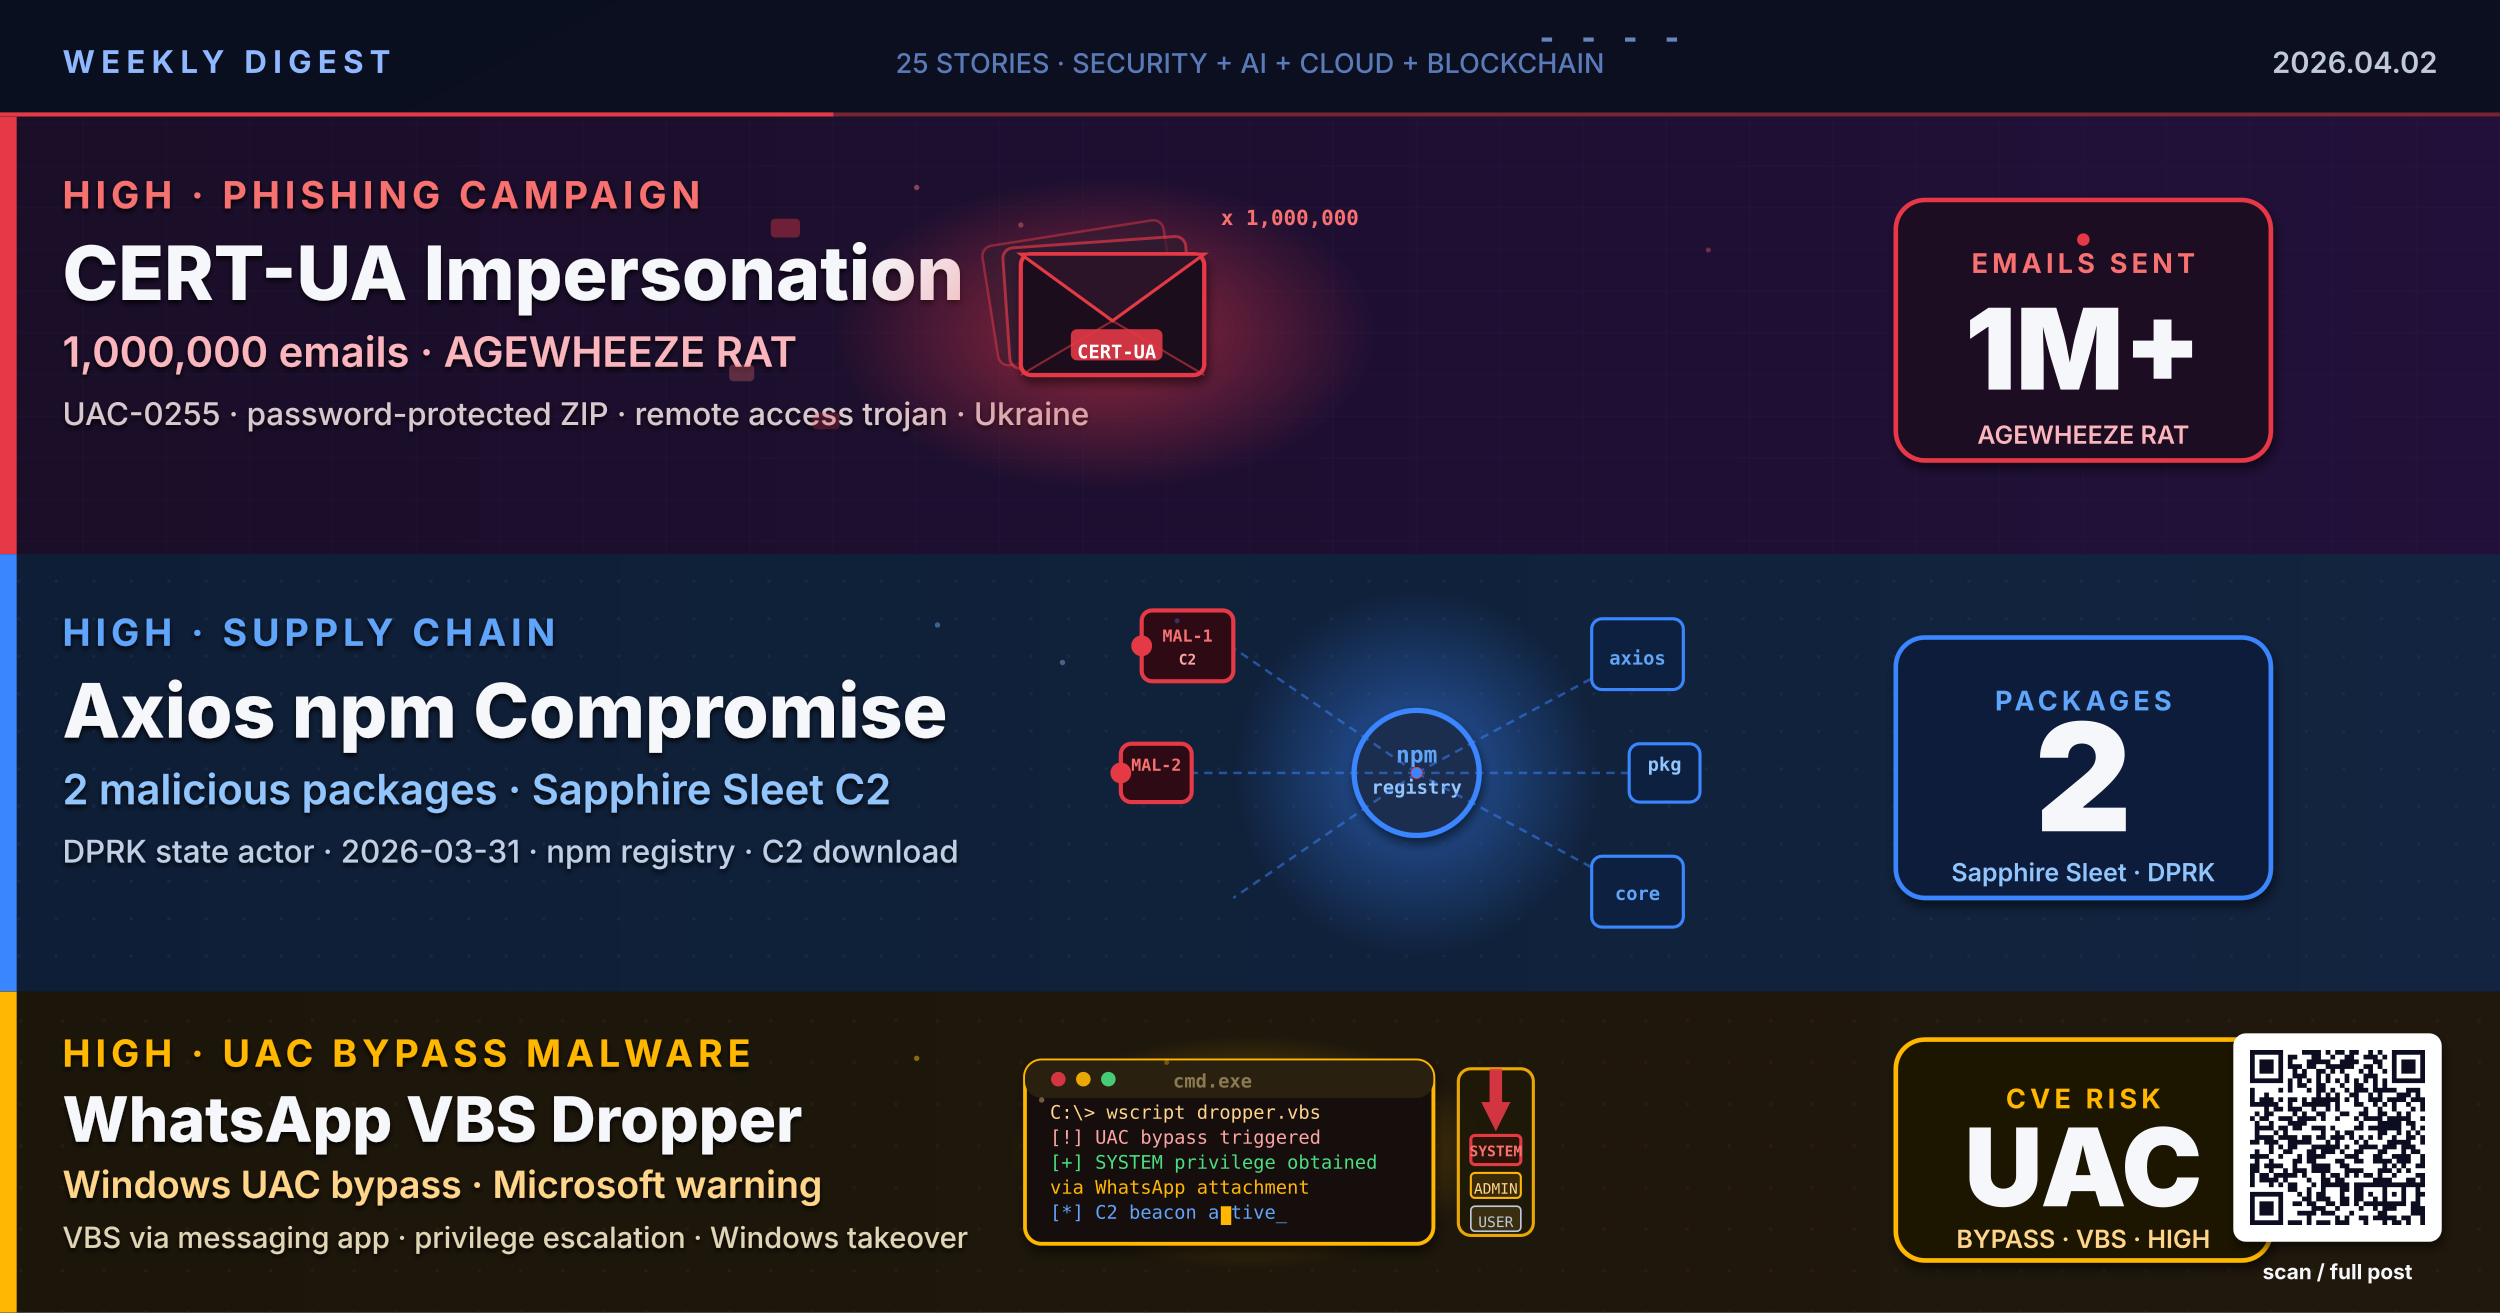
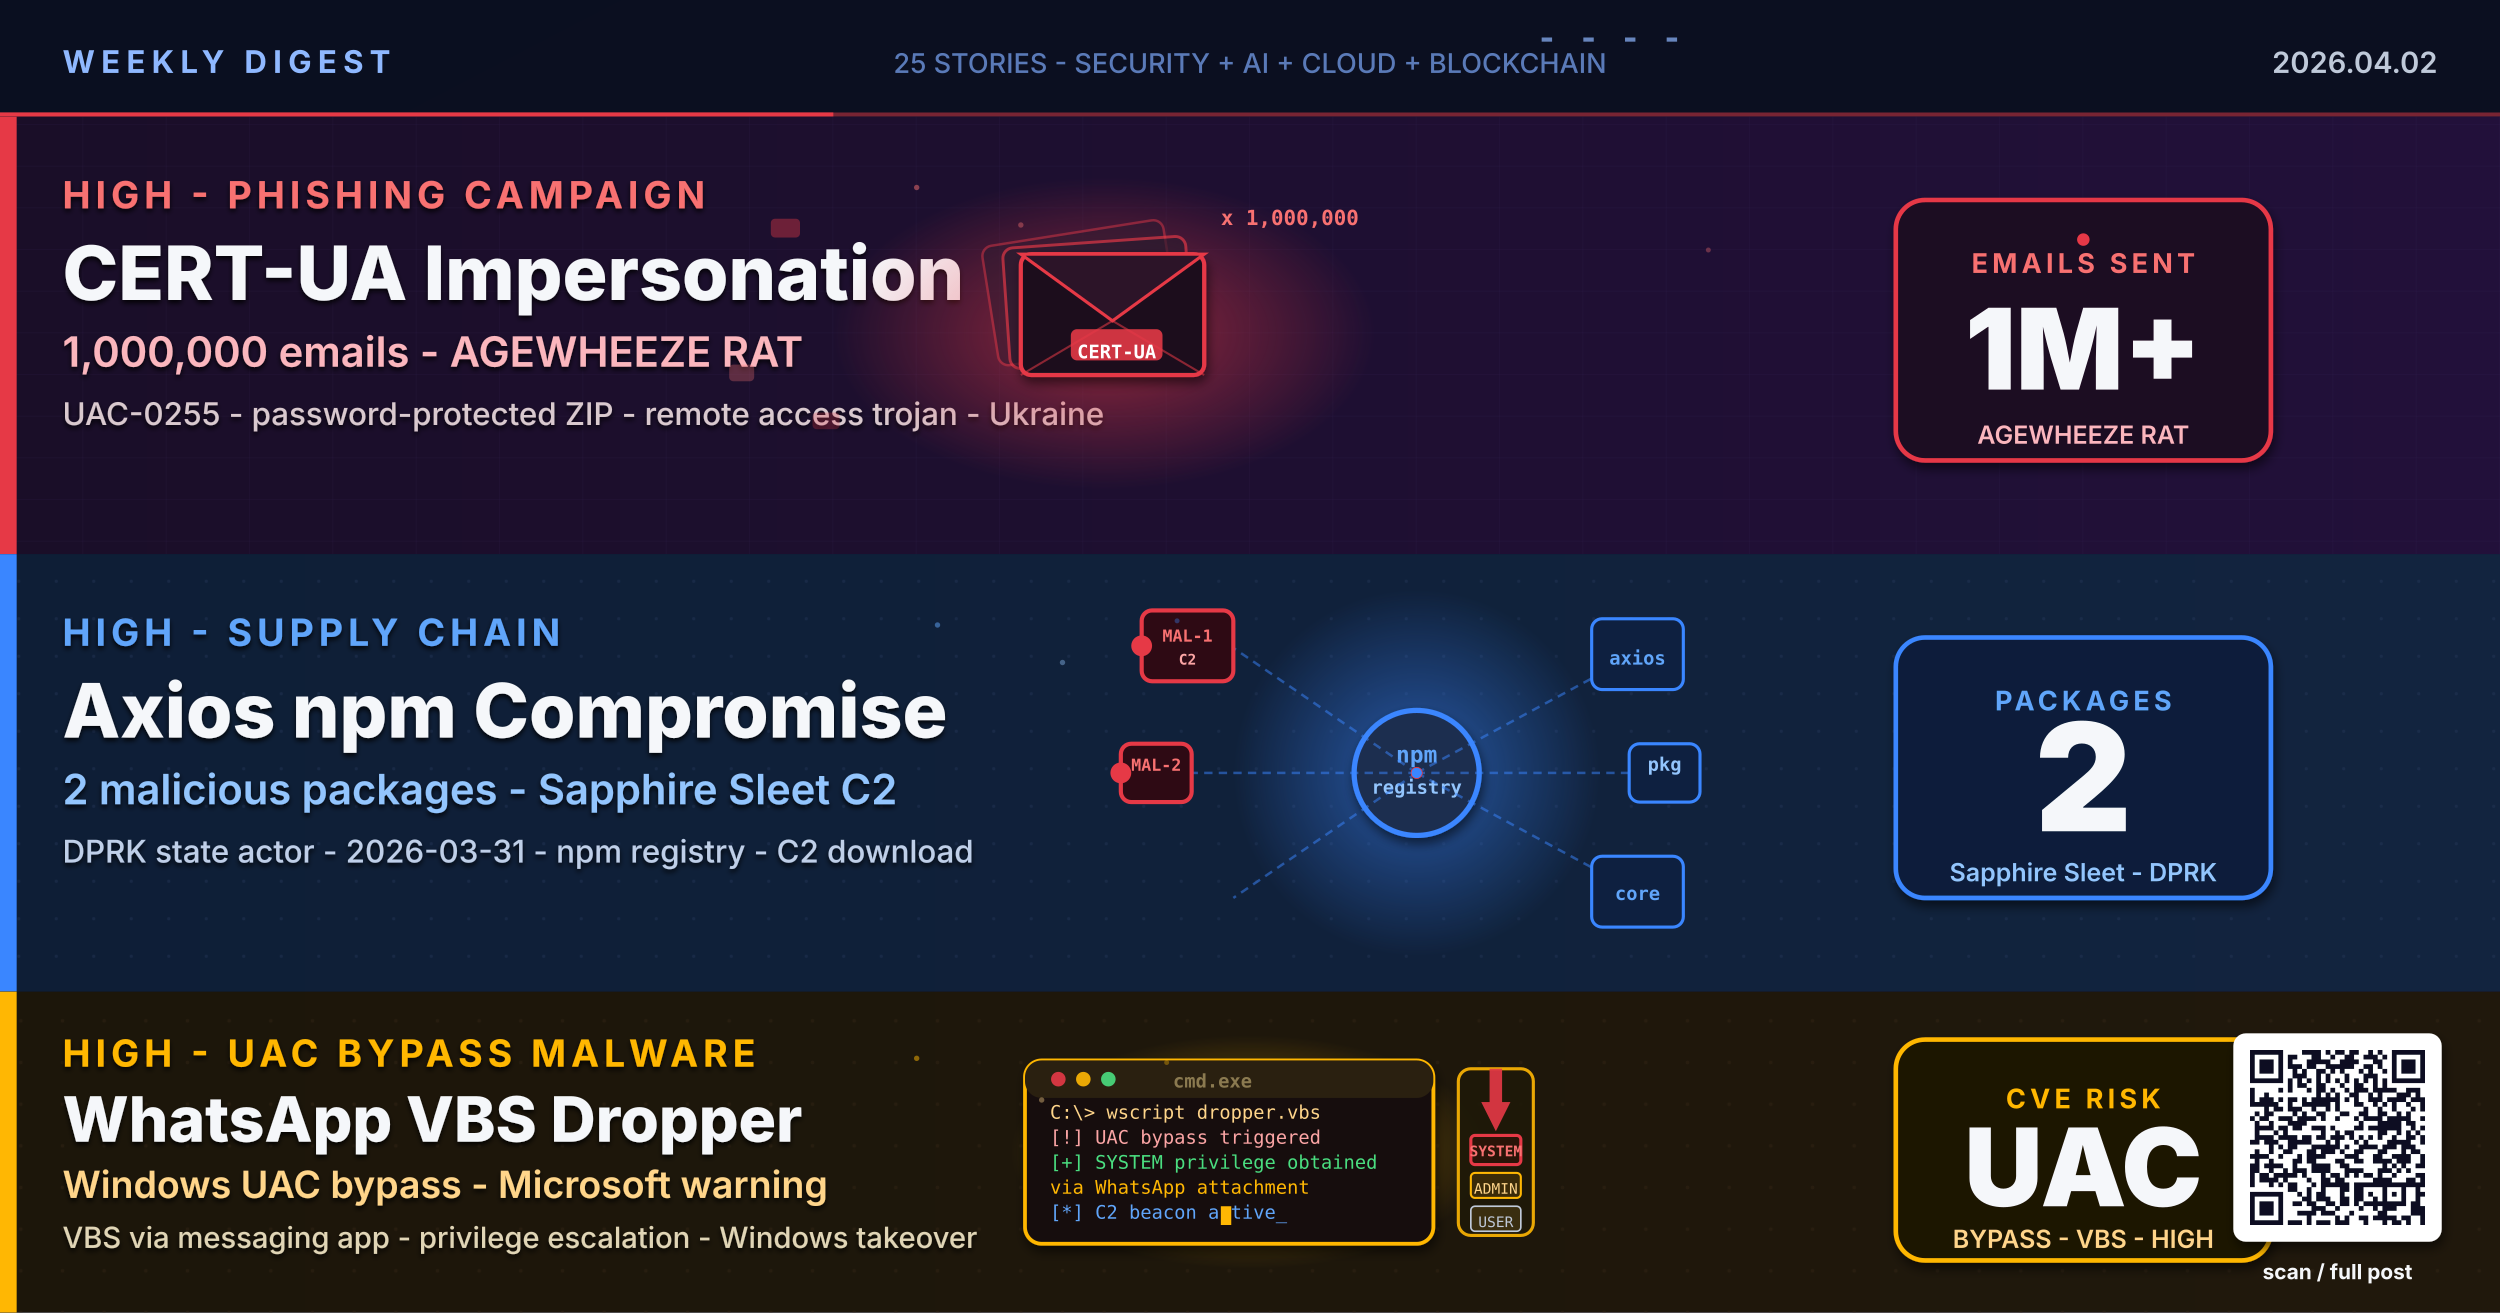
<svg xmlns="http://www.w3.org/2000/svg" viewBox="0 0 1200 630" width="1200" height="630" role="img" aria-label="Research-based weekly digest cover: CERT-UA impersonation campaign spreading 1 million AGEWHEEZE RAT emails via UAC-0255 threat actor, Axios npm supply chain compromise by North Korean Sapphire Sleet downloading from C2 servers, Microsoft warning on WhatsApp-delivered VBS malware bypassing Windows UAC for system takeover">
  <defs>
    <linearGradient id="bgSpread" x1="0%" y1="0%" x2="100%" y2="100%">
      <stop offset="0%" stop-color="#0A1226" />
      <stop offset="50%" stop-color="#0C1430" />
      <stop offset="100%" stop-color="#131038" />
    </linearGradient>
    <linearGradient id="bandA" x1="0%" y1="0%" x2="100%" y2="0%">
      <stop offset="0%" stop-color="#1A0E28" />
      <stop offset="100%" stop-color="#22103A" />
    </linearGradient>
    <linearGradient id="bandB" x1="0%" y1="0%" x2="100%" y2="0%">
      <stop offset="0%" stop-color="#0E1E36" />
      <stop offset="100%" stop-color="#12243F" />
    </linearGradient>
    <linearGradient id="bandC" x1="0%" y1="0%" x2="100%" y2="0%">
      <stop offset="0%" stop-color="#1C160A" />
      <stop offset="100%" stop-color="#20180C" />
    </linearGradient>
    <radialGradient id="phishGlow" cx="50%" cy="50%" r="50%">
      <stop offset="0%" stop-color="#E63946" stop-opacity="0.6" />
      <stop offset="100%" stop-color="#E63946" stop-opacity="0" />
    </radialGradient>
    <radialGradient id="supplyGlow" cx="50%" cy="50%" r="50%">
      <stop offset="0%" stop-color="#3A86FF" stop-opacity="0.55" />
      <stop offset="100%" stop-color="#3A86FF" stop-opacity="0" />
    </radialGradient>
    <radialGradient id="uacGlow" cx="50%" cy="50%" r="50%">
      <stop offset="0%" stop-color="#FFB703" stop-opacity="0.55" />
      <stop offset="100%" stop-color="#FFB703" stop-opacity="0" />
    </radialGradient>
    <filter id="softShadow" x="-10%" y="-10%" width="130%" height="130%">
      <feGaussianBlur in="SourceAlpha" stdDeviation="2.5" />
      <feOffset dx="1" dy="3" />
      <feComponentTransfer>
        <feFuncA type="linear" slope="0.55" />
      </feComponentTransfer>
      <feMerge>
        <feMergeNode />
        <feMergeNode in="SourceGraphic" />
      </feMerge>
    </filter>
    <filter id="textShadow" x="-5%" y="-5%" width="110%" height="110%">
      <feGaussianBlur in="SourceAlpha" stdDeviation="1.2" />
      <feOffset dx="0" dy="1.5" />
      <feComponentTransfer>
        <feFuncA type="linear" slope="0.85" />
      </feComponentTransfer>
      <feMerge>
        <feMergeNode />
        <feMergeNode in="SourceGraphic" />
      </feMerge>
    </filter>
    <pattern id="scanLines" x="0" y="0" width="40" height="20" patternUnits="userSpaceOnUse">
      <path d="M0 20 L40 20" stroke="#3A2A5E" stroke-width="0.4" opacity="0.45" />
      <path d="M40 0 L40 20" stroke="#3A2A5E" stroke-width="0.4" opacity="0.45" />
    </pattern>
    <pattern id="dotGrid" x="0" y="0" width="18" height="18" patternUnits="userSpaceOnUse">
      <circle cx="9" cy="9" r="0.8" fill="#2A3A5E" opacity="0.5" />
    </pattern>
    <pattern id="hexDot" x="0" y="0" width="20" height="20" patternUnits="userSpaceOnUse">
      <circle cx="10" cy="10" r="0.9" fill="#3A2A1A" opacity="0.55" />
    </pattern>
  </defs>
  <rect width="1200" height="630" fill="url(#bgSpread)" />
  <rect x="0" y="0" width="1200" height="56" fill="#0A0F20" opacity="0.95" />
  <text x="30" y="35" font-family="Inter, Helvetica, Arial, sans-serif" font-size="15" font-weight="700" letter-spacing="3" fill="#8FB8FF">WEEKLY DIGEST</text>
  <text x="1170" y="35" text-anchor="end" font-family="Inter, Helvetica, Arial, sans-serif" font-size="14" font-weight="600" fill="#BFC9D9">2026.04.02</text>
-   <text x="600" y="35" text-anchor="middle" font-family="Inter, Helvetica, Arial, sans-serif" font-size="13" font-weight="500" fill="#5A7AB8">25 STORIES · SECURITY + AI + CLOUD + BLOCKCHAIN</text>
+   <text x="600" y="35" text-anchor="middle" font-family="Inter, Helvetica, Arial, sans-serif" font-size="13" font-weight="500" fill="#5A7AB8">25 STORIES - SECURITY + AI + CLOUD + BLOCKCHAIN</text>
  <rect x="0" y="54" width="1200" height="2" fill="#E63946" opacity="0.5" />
  <rect x="0" y="54" width="400" height="2" fill="#E63946">
    <animate attributeName="opacity" values="0.4;1;0.4" dur="4s" repeatCount="indefinite" />
  </rect>
  <g fill="#8FB8FF" opacity="0.7">
    <rect x="740" y="18" width="5" height="2">
      <animate attributeName="opacity" values="0.2;1;0.2" dur="1.5s" repeatCount="indefinite" />
    </rect>
    <rect x="760" y="18" width="5" height="2">
      <animate attributeName="opacity" values="0.2;1;0.2" dur="1.3s" begin="0.3s" repeatCount="indefinite" />
    </rect>
    <rect x="780" y="18" width="5" height="2">
      <animate attributeName="opacity" values="0.2;1;0.2" dur="1.7s" begin="0.6s" repeatCount="indefinite" />
    </rect>
    <rect x="800" y="18" width="5" height="2">
      <animate attributeName="opacity" values="0.2;1;0.2" dur="1.4s" begin="0.9s" repeatCount="indefinite" />
    </rect>
  </g>
  <rect x="0" y="56" width="1200" height="210" fill="url(#bandA)" />
  <rect x="0" y="56" width="1200" height="210" fill="url(#scanLines)" opacity="0.6" />
  <rect x="0" y="56" width="8" height="210" fill="#E63946" />
  <g filter="url(#textShadow)">
-     <text x="30" y="100" font-family="Inter, Helvetica, Arial, sans-serif" font-size="18" font-weight="700" letter-spacing="2.4" fill="#F87171">HIGH · PHISHING CAMPAIGN</text>
+     <text x="30" y="100" font-family="Inter, Helvetica, Arial, sans-serif" font-size="18" font-weight="700" letter-spacing="2.4" fill="#F87171">HIGH - PHISHING CAMPAIGN</text>
    <text x="30" y="144" font-family="Inter, Helvetica, Arial, sans-serif" font-size="36" font-weight="800" fill="#F5F7FA">CERT-UA Impersonation</text>
-     <text x="30" y="176" font-family="Inter, Helvetica, Arial, sans-serif" font-size="20" font-weight="600" fill="#FBB6BD">1,000,000 emails · AGEWHEEZE RAT</text>
-     <text x="30" y="204" font-family="Inter, Helvetica, Arial, sans-serif" font-size="15" font-weight="500" fill="#D9C9CE">UAC-0255 · password-protected ZIP · remote access trojan · Ukraine</text>
+     <text x="30" y="176" font-family="Inter, Helvetica, Arial, sans-serif" font-size="20" font-weight="600" fill="#FBB6BD">1,000,000 emails - AGEWHEEZE RAT</text>
+     <text x="30" y="204" font-family="Inter, Helvetica, Arial, sans-serif" font-size="15" font-weight="500" fill="#D9C9CE">UAC-0255 - password-protected ZIP - remote access trojan - Ukraine</text>
  </g>
  <g transform="translate(530,160)">
    <ellipse cx="0" cy="0" rx="130" ry="75" fill="url(#phishGlow)">
      <animate attributeName="rx" values="110;150;110" dur="5s" repeatCount="indefinite" />
      <animate attributeName="opacity" values="0.55;1;0.55" dur="5s" repeatCount="indefinite" />
    </ellipse>
    <rect x="-52" y="-50" width="88" height="58" rx="5" fill="#2A1A2E" stroke="#E63946" stroke-width="1.2" opacity="0.45" transform="rotate(-9)" />
    <rect x="-46" y="-44" width="88" height="58" rx="5" fill="#2A1A2E" stroke="#E63946" stroke-width="1.4" opacity="0.65" transform="rotate(-4)" />
    <rect x="-40" y="-38" width="88" height="58" rx="5" fill="#1C0F1E" stroke="#E63946" stroke-width="2" filter="url(#softShadow)" />
    <path d="M-40,-38 L4,-6 L48,-38 Z" fill="#2C1428" stroke="#E63946" stroke-width="1.5" />
    <path d="M-40,20 L4,-6 L48,20" stroke="#E63946" stroke-width="1" fill="none" opacity="0.55" />
    <rect x="-16" y="-2" width="44" height="15" rx="3" fill="#E63946" opacity="0.88" />
    <text x="6" y="12" text-anchor="middle" font-family="Monaco, monospace" font-size="9" font-weight="800" fill="#FFF">CERT-UA</text>
    <text x="56" y="-52" font-family="Monaco, monospace" font-size="10" font-weight="800" fill="#F87171">x 1,000,000</text>
    <rect x="-160" y="-55" width="14" height="9" rx="2" fill="#E63946" opacity="0.4" />
    <rect x="-180" y="15" width="12" height="8" rx="2" fill="#F87171" opacity="0.3" />
    <rect x="-140" y="38" width="13" height="8" rx="2" fill="#E63946" opacity="0.25" />
  </g>
  <circle cx="440" cy="90" r="1.3" fill="#F87171" opacity="0.5" />
  <circle cx="490" cy="108" r="1.3" fill="#F87171" opacity="0.4" />
  <circle cx="820" cy="120" r="1.2" fill="#F87171" opacity="0.35" />
  <g transform="translate(990,161)" filter="url(#softShadow)">
    <rect x="-80" y="-65" width="180" height="125" rx="14" fill="#1E0A20" stroke="#E63946" stroke-width="2.2" />
    <text x="10" y="-30" text-anchor="middle" font-family="Inter, Helvetica, Arial, sans-serif" font-size="13" font-weight="700" letter-spacing="2" fill="#F87171">EMAILS SENT</text>
    <text x="10" y="26" text-anchor="middle" font-family="Inter, Helvetica, Arial, sans-serif" font-size="54" font-weight="900" fill="#F5F7FA">1M+</text>
    <text x="10" y="52" text-anchor="middle" font-family="Inter, Helvetica, Arial, sans-serif" font-size="12" font-weight="600" fill="#FBB6BD">AGEWHEEZE RAT</text>
    <circle cx="10" cy="-46" r="3" fill="#E63946">
      <animate attributeName="opacity" values="0.2;1;0.2" dur="1.8s" repeatCount="indefinite" />
    </circle>
  </g>
  <rect x="0" y="266" width="1200" height="210" fill="url(#bandB)" />
  <rect x="0" y="266" width="1200" height="210" fill="url(#dotGrid)" opacity="0.7" />
  <rect x="0" y="266" width="8" height="210" fill="#3A86FF" />
  <g filter="url(#textShadow)">
-     <text x="30" y="310" font-family="Inter, Helvetica, Arial, sans-serif" font-size="18" font-weight="700" letter-spacing="2.4" fill="#60A5FA">HIGH · SUPPLY CHAIN</text>
+     <text x="30" y="310" font-family="Inter, Helvetica, Arial, sans-serif" font-size="18" font-weight="700" letter-spacing="2.4" fill="#60A5FA">HIGH - SUPPLY CHAIN</text>
    <text x="30" y="354" font-family="Inter, Helvetica, Arial, sans-serif" font-size="36" font-weight="800" fill="#F5F7FA">Axios npm Compromise</text>
-     <text x="30" y="386" font-family="Inter, Helvetica, Arial, sans-serif" font-size="20" font-weight="600" fill="#93C5FD">2 malicious packages · Sapphire Sleet C2</text>
-     <text x="30" y="414" font-family="Inter, Helvetica, Arial, sans-serif" font-size="15" font-weight="500" fill="#BFCFE8">DPRK state actor · 2026-03-31 · npm registry · C2 download</text>
+     <text x="30" y="386" font-family="Inter, Helvetica, Arial, sans-serif" font-size="20" font-weight="600" fill="#93C5FD">2 malicious packages - Sapphire Sleet C2</text>
+     <text x="30" y="414" font-family="Inter, Helvetica, Arial, sans-serif" font-size="15" font-weight="500" fill="#BFCFE8">DPRK state actor - 2026-03-31 - npm registry - C2 download</text>
  </g>
  <g transform="translate(680,371)">
    <circle cx="0" cy="0" r="88" fill="url(#supplyGlow)">
      <animate attributeName="r" values="68;100;68" dur="4.8s" repeatCount="indefinite" />
      <animate attributeName="opacity" values="0.4;0.75;0.4" dur="4.8s" repeatCount="indefinite" />
    </circle>
    <circle cx="0" cy="0" r="30" fill="#1E2E50" stroke="#3A86FF" stroke-width="2.5" filter="url(#softShadow)" />
    <text x="0" y="-5" text-anchor="middle" font-family="Monaco, monospace" font-size="11" font-weight="800" fill="#60A5FA">npm</text>
    <text x="0" y="10" text-anchor="middle" font-family="Monaco, monospace" font-size="9" font-weight="700" fill="#93C5FD">registry</text>
    <g stroke="#3A86FF" stroke-width="1.2" stroke-opacity="0.5" stroke-dasharray="4 3" fill="none">
      <line x1="0" y1="0" x2="100" y2="-54" />
      <line x1="0" y1="0" x2="118" y2="0" />
      <line x1="0" y1="0" x2="100" y2="54" />
      <line x1="0" y1="0" x2="-88" y2="-60" />
      <line x1="0" y1="0" x2="-108" y2="0" />
      <line x1="0" y1="0" x2="-88" y2="60" />
    </g>
    <rect x="84" y="-74" width="44" height="34" rx="5" fill="#0E2040" stroke="#3A86FF" stroke-width="1.5" />
    <text x="106" y="-52" text-anchor="middle" font-family="Monaco, monospace" font-size="9" font-weight="800" fill="#60A5FA">axios</text>
    <rect x="102" y="-14" width="34" height="28" rx="5" fill="#0E2040" stroke="#3A86FF" stroke-width="1.5" />
    <text x="119" y="-1" text-anchor="middle" font-family="Monaco, monospace" font-size="9" font-weight="700" fill="#93C5FD">pkg</text>
    <rect x="84" y="40" width="44" height="34" rx="5" fill="#0E2040" stroke="#3A86FF" stroke-width="1.5" />
    <text x="106" y="61" text-anchor="middle" font-family="Monaco, monospace" font-size="9" font-weight="800" fill="#60A5FA">core</text>
    <rect x="-132" y="-78" width="44" height="34" rx="5" fill="#2E0A14" stroke="#E63946" stroke-width="2" />
    <text x="-110" y="-63" text-anchor="middle" font-family="Monaco, monospace" font-size="8" font-weight="800" fill="#F87171">MAL-1</text>
    <text x="-110" y="-52" text-anchor="middle" font-family="Monaco, monospace" font-size="7" font-weight="700" fill="#FCA5A5">C2</text>
    <circle cx="-132" cy="-61" r="5" fill="#E63946">
      <animate attributeName="opacity" values="0.3;1;0.3" dur="1.5s" repeatCount="indefinite" />
    </circle>
    <rect x="-142" y="-14" width="34" height="28" rx="5" fill="#2E0A14" stroke="#E63946" stroke-width="2" />
    <text x="-125" y="-1" text-anchor="middle" font-family="Monaco, monospace" font-size="8" font-weight="800" fill="#F87171">MAL-2</text>
    <circle cx="-142" cy="0" r="5" fill="#E63946">
      <animate attributeName="opacity" values="0.3;1;0.3" dur="1.9s" repeatCount="indefinite" />
    </circle>
    <circle r="2.8" fill="#E63946">
      <animateMotion path="M0,0 L-88,-60" dur="2.1s" repeatCount="indefinite" />
    </circle>
    <circle r="2.8" fill="#E63946">
      <animateMotion path="M0,0 L-108,0" dur="1.8s" begin="0.5s" repeatCount="indefinite" />
    </circle>
    <circle r="2.4" fill="#3A86FF">
      <animateMotion path="M0,0 L100,-54" dur="2.4s" repeatCount="indefinite" />
    </circle>
    <circle r="2.4" fill="#3A86FF">
      <animateMotion path="M0,0 L118,0" dur="2.0s" begin="0.8s" repeatCount="indefinite" />
    </circle>
  </g>
  <circle cx="450" cy="300" r="1.3" fill="#60A5FA" opacity="0.5" />
  <circle cx="510" cy="318" r="1.3" fill="#93C5FD" opacity="0.4" />
  <circle cx="565" cy="298" r="1.2" fill="#3A86FF" opacity="0.35" />
  <g transform="translate(990,371)" filter="url(#softShadow)">
    <rect x="-80" y="-65" width="180" height="125" rx="14" fill="#0A1E3A" stroke="#3A86FF" stroke-width="2.2" />
    <text x="10" y="-30" text-anchor="middle" font-family="Inter, Helvetica, Arial, sans-serif" font-size="13" font-weight="700" letter-spacing="2" fill="#60A5FA">PACKAGES</text>
    <text x="10" y="28" text-anchor="middle" font-family="Inter, Helvetica, Arial, sans-serif" font-size="72" font-weight="900" fill="#F5F7FA">2</text>
-     <text x="10" y="52" text-anchor="middle" font-family="Inter, Helvetica, Arial, sans-serif" font-size="12" font-weight="600" fill="#93C5FD">Sapphire Sleet · DPRK</text>
+     <text x="10" y="52" text-anchor="middle" font-family="Inter, Helvetica, Arial, sans-serif" font-size="12" font-weight="600" fill="#93C5FD">Sapphire Sleet - DPRK</text>
  </g>
  <rect x="0" y="476" width="1200" height="154" fill="url(#bandC)" />
  <rect x="0" y="476" width="1200" height="154" fill="url(#hexDot)" opacity="0.6" />
  <rect x="0" y="476" width="8" height="154" fill="#FFB703" />
  <g filter="url(#textShadow)">
-     <text x="30" y="512" font-family="Inter, Helvetica, Arial, sans-serif" font-size="18" font-weight="700" letter-spacing="2.4" fill="#FFB703">HIGH · UAC BYPASS MALWARE</text>
+     <text x="30" y="512" font-family="Inter, Helvetica, Arial, sans-serif" font-size="18" font-weight="700" letter-spacing="2.4" fill="#FFB703">HIGH - UAC BYPASS MALWARE</text>
    <text x="30" y="548" font-family="Inter, Helvetica, Arial, sans-serif" font-size="30" font-weight="800" fill="#F5F7FA">WhatsApp VBS Dropper</text>
-     <text x="30" y="575" font-family="Inter, Helvetica, Arial, sans-serif" font-size="18" font-weight="600" fill="#FFD58A">Windows UAC bypass · Microsoft warning</text>
-     <text x="30" y="599" font-family="Inter, Helvetica, Arial, sans-serif" font-size="14" font-weight="500" fill="#E0D5B6">VBS via messaging app · privilege escalation · Windows takeover</text>
+     <text x="30" y="575" font-family="Inter, Helvetica, Arial, sans-serif" font-size="18" font-weight="600" fill="#FFD58A">Windows UAC bypass - Microsoft warning</text>
+     <text x="30" y="599" font-family="Inter, Helvetica, Arial, sans-serif" font-size="14" font-weight="500" fill="#E0D5B6">VBS via messaging app - privilege escalation - Windows takeover</text>
  </g>
  <g transform="translate(600,553)">
    <ellipse cx="0" cy="0" rx="115" ry="56" fill="url(#uacGlow)">
      <animate attributeName="rx" values="95;135;95" dur="6s" repeatCount="indefinite" />
      <animate attributeName="opacity" values="0.4;0.75;0.4" dur="6s" repeatCount="indefinite" />
    </ellipse>
    <rect x="-108" y="-44" width="196" height="88" rx="8" fill="#12100A" stroke="#FFB703" stroke-width="1.8" filter="url(#softShadow)" />
    <rect x="-108" y="-44" width="196" height="18" rx="8" fill="#2A2010" />
    <circle cx="-92" cy="-35" r="3.5" fill="#E63946" opacity="0.9" />
    <circle cx="-80" cy="-35" r="3.5" fill="#FFB703" opacity="0.9" />
    <circle cx="-68" cy="-35" r="3.5" fill="#4ADE80" opacity="0.9" />
    <text x="-18" y="-31" text-anchor="middle" font-family="Monaco, monospace" font-size="9" font-weight="700" fill="#8B7A50">cmd.exe</text>
    <text x="-96" y="-16" font-family="Monaco, monospace" font-size="9" fill="#FFD58A">C:\&gt; wscript dropper.vbs</text>
    <text x="-96" y="-4" font-family="Monaco, monospace" font-size="9" fill="#FCA5A5">[!] UAC bypass triggered</text>
    <text x="-96" y="8" font-family="Monaco, monospace" font-size="9" fill="#4ADE80">[+] SYSTEM privilege obtained</text>
    <text x="-96" y="20" font-family="Monaco, monospace" font-size="9" fill="#FFB703">    via WhatsApp attachment</text>
    <text x="-96" y="32" font-family="Monaco, monospace" font-size="9" fill="#60A5FA">[*] C2 beacon active_</text>
    <rect x="-14" y="26" width="5" height="9" fill="#FFB703">
      <animate attributeName="opacity" values="0;1;0" dur="1.0s" repeatCount="indefinite" />
    </rect>
    <g transform="translate(118,0)">
      <rect x="-18" y="-40" width="36" height="80" rx="6" fill="#1E1808" stroke="#FFB703" stroke-width="1.5" opacity="0.9" />
      <rect x="-12" y="26" width="24" height="12" rx="2" fill="#3A2E10" stroke="#BFC9D9" stroke-width="0.8" />
      <text x="0" y="36" text-anchor="middle" font-family="Monaco, monospace" font-size="7" fill="#BFC9D9">USER</text>
      <rect x="-12" y="10" width="24" height="12" rx="2" fill="#3A2A08" stroke="#FFB703" stroke-width="1" />
      <text x="0" y="20" text-anchor="middle" font-family="Monaco, monospace" font-size="7" fill="#FFD58A">ADMIN</text>
      <rect x="-12" y="-8" width="24" height="14" rx="2" fill="#2A1408" stroke="#E63946" stroke-width="1.5" />
      <text x="0" y="2" text-anchor="middle" font-family="Monaco, monospace" font-size="7" font-weight="800" fill="#F87171">SYSTEM</text>
      <path d="M0,-10 L-7,-24 L-3,-24 L-3,-40 L3,-40 L3,-24 L7,-24 Z" fill="#E63946" opacity="0.9">
        <animate attributeName="opacity" values="0.4;1;0.4" dur="1.6s" repeatCount="indefinite" />
      </path>
    </g>
  </g>
  <circle cx="440" cy="508" r="1.3" fill="#FFB703" opacity="0.5" />
  <circle cx="500" cy="528" r="1.3" fill="#FFD58A" opacity="0.4" />
  <circle cx="560" cy="510" r="1.2" fill="#FFB703" opacity="0.35" />
  <g transform="translate(990,553)" filter="url(#softShadow)">
    <rect x="-80" y="-54" width="180" height="106" rx="14" fill="#1E1505" stroke="#FFB703" stroke-width="2.2" />
    <text x="10" y="-21" text-anchor="middle" font-family="Inter, Helvetica, Arial, sans-serif" font-size="13" font-weight="700" letter-spacing="2" fill="#FFB703">CVE RISK</text>
    <text x="10" y="26" text-anchor="middle" font-family="Inter, Helvetica, Arial, sans-serif" font-size="52" font-weight="900" fill="#F5F7FA">UAC</text>
-     <text x="10" y="46" text-anchor="middle" font-family="Inter, Helvetica, Arial, sans-serif" font-size="12" font-weight="600" fill="#FFD58A">BYPASS · VBS · HIGH</text>
+     <text x="10" y="46" text-anchor="middle" font-family="Inter, Helvetica, Arial, sans-serif" font-size="12" font-weight="600" fill="#FFD58A">BYPASS - VBS - HIGH</text>
  </g>
  <g transform="translate(1080,504)" filter="url(#softShadow)">
    <rect x="-8" y="-8" width="100" height="100" rx="6" fill="#FFFFFF" />
    <g transform="scale(2.27027)" fill="#0A1020">
      <path d="M0 0h7v1h-7zM11 0h4v1h-4zM16 0h1v1h-1zM18 0h2v1h-2zM21 0h2v1h-2zM25 0h1v1h-1zM27 0h1v1h-1zM30 0h7v1h-7zM0 1h1v1h-1zM6 1h1v1h-1zM8 1h2v1h-2zM13 1h2v1h-2zM17 1h1v1h-1zM20 1h2v1h-2zM24 1h3v1h-3zM28 1h1v1h-1zM30 1h1v1h-1zM36 1h1v1h-1zM0 2h1v1h-1zM2 2h3v1h-3zM6 2h1v1h-1zM8 2h1v1h-1zM12 2h5v1h-5zM19 2h4v1h-4zM26 2h2v1h-2zM30 2h1v1h-1zM32 2h3v1h-3zM36 2h1v1h-1zM0 3h1v1h-1zM2 3h3v1h-3zM6 3h1v1h-1zM8 3h3v1h-3zM12 3h2v1h-2zM16 3h6v1h-6zM24 3h2v1h-2zM27 3h1v1h-1zM30 3h1v1h-1zM32 3h3v1h-3zM36 3h1v1h-1zM0 4h1v1h-1zM2 4h3v1h-3zM6 4h1v1h-1zM9 4h1v1h-1zM11 4h1v1h-1zM14 4h2v1h-2zM17 4h1v1h-1zM19 4h1v1h-1zM23 4h1v1h-1zM25 4h1v1h-1zM28 4h1v1h-1zM30 4h1v1h-1zM32 4h3v1h-3zM36 4h1v1h-1zM0 5h1v1h-1zM6 5h1v1h-1zM9 5h3v1h-3zM14 5h1v1h-1zM16 5h1v1h-1zM20 5h1v1h-1zM24 5h3v1h-3zM30 5h1v1h-1zM36 5h1v1h-1zM0 6h7v1h-7zM8 6h1v1h-1zM10 6h1v1h-1zM12 6h1v1h-1zM14 6h1v1h-1zM16 6h1v1h-1zM18 6h1v1h-1zM20 6h1v1h-1zM22 6h1v1h-1zM24 6h1v1h-1zM26 6h1v1h-1zM28 6h1v1h-1zM30 6h7v1h-7zM8 7h1v1h-1zM10 7h2v1h-2zM14 7h2v1h-2zM19 7h1v1h-1zM22 7h2v1h-2zM26 7h1v1h-1zM28 7h1v1h-1zM0 8h1v1h-1zM6 8h1v1h-1zM8 8h1v1h-1zM12 8h1v1h-1zM14 8h2v1h-2zM17 8h1v1h-1zM20 8h1v1h-1zM22 8h3v1h-3zM26 8h5v1h-5zM33 8h3v1h-3zM0 9h1v1h-1zM3 9h1v1h-1zM14 9h1v1h-1zM16 9h1v1h-1zM18 9h1v1h-1zM21 9h2v1h-2zM25 9h1v1h-1zM27 9h1v1h-1zM31 9h3v1h-3zM35 9h1v1h-1zM0 10h1v1h-1zM2 10h3v1h-3zM6 10h1v1h-1zM8 10h2v1h-2zM11 10h1v1h-1zM13 10h6v1h-6zM20 10h1v1h-1zM22 10h1v1h-1zM25 10h3v1h-3zM29 10h4v1h-4zM34 10h3v1h-3zM0 11h6v1h-6zM8 11h1v1h-1zM11 11h6v1h-6zM18 11h1v1h-1zM22 11h2v1h-2zM26 11h1v1h-1zM28 11h1v1h-1zM30 11h1v1h-1zM33 11h1v1h-1zM36 11h1v1h-1zM3 12h1v1h-1zM5 12h2v1h-2zM8 12h3v1h-3zM13 12h1v1h-1zM16 12h1v1h-1zM18 12h1v1h-1zM24 12h1v1h-1zM27 12h1v1h-1zM30 12h1v1h-1zM34 12h1v1h-1zM36 12h1v1h-1zM1 13h1v1h-1zM3 13h2v1h-2zM9 13h1v1h-1zM11 13h1v1h-1zM14 13h2v1h-2zM19 13h2v1h-2zM23 13h2v1h-2zM27 13h2v1h-2zM31 13h1v1h-1zM33 13h1v1h-1zM0 14h1v1h-1zM2 14h2v1h-2zM6 14h3v1h-3zM10 14h4v1h-4zM15 14h1v1h-1zM18 14h1v1h-1zM22 14h1v1h-1zM24 14h4v1h-4zM29 14h5v1h-5zM36 14h1v1h-1zM1 15h1v1h-1zM4 15h1v1h-1zM8 15h4v1h-4zM23 15h1v1h-1zM27 15h5v1h-5zM33 15h2v1h-2zM1 16h4v1h-4zM6 16h2v1h-2zM9 16h2v1h-2zM13 16h3v1h-3zM17 16h1v1h-1zM22 16h2v1h-2zM25 16h7v1h-7zM34 16h1v1h-1zM36 16h1v1h-1zM1 17h1v1h-1zM5 17h1v1h-1zM7 17h1v1h-1zM15 17h1v1h-1zM18 17h1v1h-1zM20 17h2v1h-2zM27 17h2v1h-2zM31 17h1v1h-1zM33 17h1v1h-1zM35 17h1v1h-1zM1 18h4v1h-4zM6 18h4v1h-4zM11 18h2v1h-2zM14 18h2v1h-2zM17 18h3v1h-3zM21 18h1v1h-1zM23 18h1v1h-1zM25 18h1v1h-1zM27 18h1v1h-1zM30 18h1v1h-1zM33 18h2v1h-2zM36 18h1v1h-1zM0 19h2v1h-2zM3 19h3v1h-3zM8 19h5v1h-5zM16 19h1v1h-1zM18 19h1v1h-1zM22 19h1v1h-1zM24 19h1v1h-1zM29 19h5v1h-5zM36 19h1v1h-1zM4 20h1v1h-1zM6 20h1v1h-1zM8 20h2v1h-2zM13 20h6v1h-6zM20 20h1v1h-1zM23 20h4v1h-4zM28 20h3v1h-3zM32 20h3v1h-3zM1 21h1v1h-1zM4 21h1v1h-1zM7 21h2v1h-2zM12 21h2v1h-2zM15 21h3v1h-3zM19 21h1v1h-1zM22 21h2v1h-2zM27 21h2v1h-2zM32 21h1v1h-1zM34 21h2v1h-2zM0 22h4v1h-4zM6 22h1v1h-1zM10 22h1v1h-1zM12 22h4v1h-4zM20 22h3v1h-3zM26 22h2v1h-2zM30 22h4v1h-4zM36 22h1v1h-1zM1 23h1v1h-1zM4 23h1v1h-1zM9 23h2v1h-2zM12 23h2v1h-2zM18 23h2v1h-2zM22 23h2v1h-2zM26 23h4v1h-4zM31 23h3v1h-3zM36 23h1v1h-1zM0 24h2v1h-2zM3 24h4v1h-4zM9 24h1v1h-1zM13 24h4v1h-4zM19 24h2v1h-2zM28 24h1v1h-1zM30 24h1v1h-1zM32 24h1v1h-1zM35 24h2v1h-2zM0 25h2v1h-2zM4 25h1v1h-1zM7 25h1v1h-1zM9 25h3v1h-3zM13 25h4v1h-4zM20 25h4v1h-4zM27 25h3v1h-3zM31 25h1v1h-1zM33 25h1v1h-1zM0 26h1v1h-1zM2 26h2v1h-2zM5 26h5v1h-5zM11 26h1v1h-1zM15 26h1v1h-1zM17 26h2v1h-2zM20 26h1v1h-1zM22 26h1v1h-1zM24 26h2v1h-2zM27 26h1v1h-1zM30 26h1v1h-1zM35 26h2v1h-2zM0 27h1v1h-1zM2 27h4v1h-4zM7 27h1v1h-1zM12 27h1v1h-1zM15 27h2v1h-2zM18 27h2v1h-2zM26 27h4v1h-4zM33 27h2v1h-2zM36 27h1v1h-1zM0 28h1v1h-1zM4 28h1v1h-1zM6 28h1v1h-1zM8 28h2v1h-2zM13 28h1v1h-1zM15 28h6v1h-6zM22 28h15v1h-15zM8 29h2v1h-2zM12 29h1v1h-1zM15 29h1v1h-1zM19 29h2v1h-2zM22 29h2v1h-2zM28 29h1v1h-1zM32 29h1v1h-1zM35 29h1v1h-1zM0 30h7v1h-7zM10 30h1v1h-1zM12 30h1v1h-1zM14 30h2v1h-2zM19 30h1v1h-1zM22 30h2v1h-2zM25 30h1v1h-1zM28 30h1v1h-1zM30 30h1v1h-1zM32 30h1v1h-1zM35 30h2v1h-2zM0 31h1v1h-1zM6 31h1v1h-1zM11 31h2v1h-2zM14 31h3v1h-3zM19 31h2v1h-2zM22 31h2v1h-2zM26 31h1v1h-1zM28 31h1v1h-1zM32 31h1v1h-1zM35 31h1v1h-1zM0 32h1v1h-1zM2 32h3v1h-3zM6 32h1v1h-1zM9 32h2v1h-2zM12 32h2v1h-2zM16 32h2v1h-2zM19 32h2v1h-2zM22 32h1v1h-1zM24 32h9v1h-9zM34 32h2v1h-2zM0 33h1v1h-1zM2 33h3v1h-3zM6 33h1v1h-1zM13 33h3v1h-3zM18 33h1v1h-1zM23 33h1v1h-1zM26 33h1v1h-1zM28 33h3v1h-3zM34 33h3v1h-3zM0 34h1v1h-1zM2 34h3v1h-3zM6 34h1v1h-1zM10 34h4v1h-4zM15 34h3v1h-3zM21 34h1v1h-1zM27 34h2v1h-2zM34 34h3v1h-3zM0 35h1v1h-1zM6 35h1v1h-1zM12 35h1v1h-1zM18 35h1v1h-1zM20 35h1v1h-1zM23 35h2v1h-2zM26 35h5v1h-5zM32 35h2v1h-2zM36 35h1v1h-1zM0 36h7v1h-7zM8 36h3v1h-3zM12 36h1v1h-1zM14 36h3v1h-3zM18 36h3v1h-3zM24 36h1v1h-1zM28 36h1v1h-1zM30 36h2v1h-2zM33 36h1v1h-1zM36 36h1v1h-1z" />
    </g>
  </g>
  <text x="1122" y="614" font-family="Inter, Helvetica, Arial, sans-serif" font-size="10" font-weight="700" fill="#F5F7FA" text-anchor="middle">scan / full post</text>
</svg>
